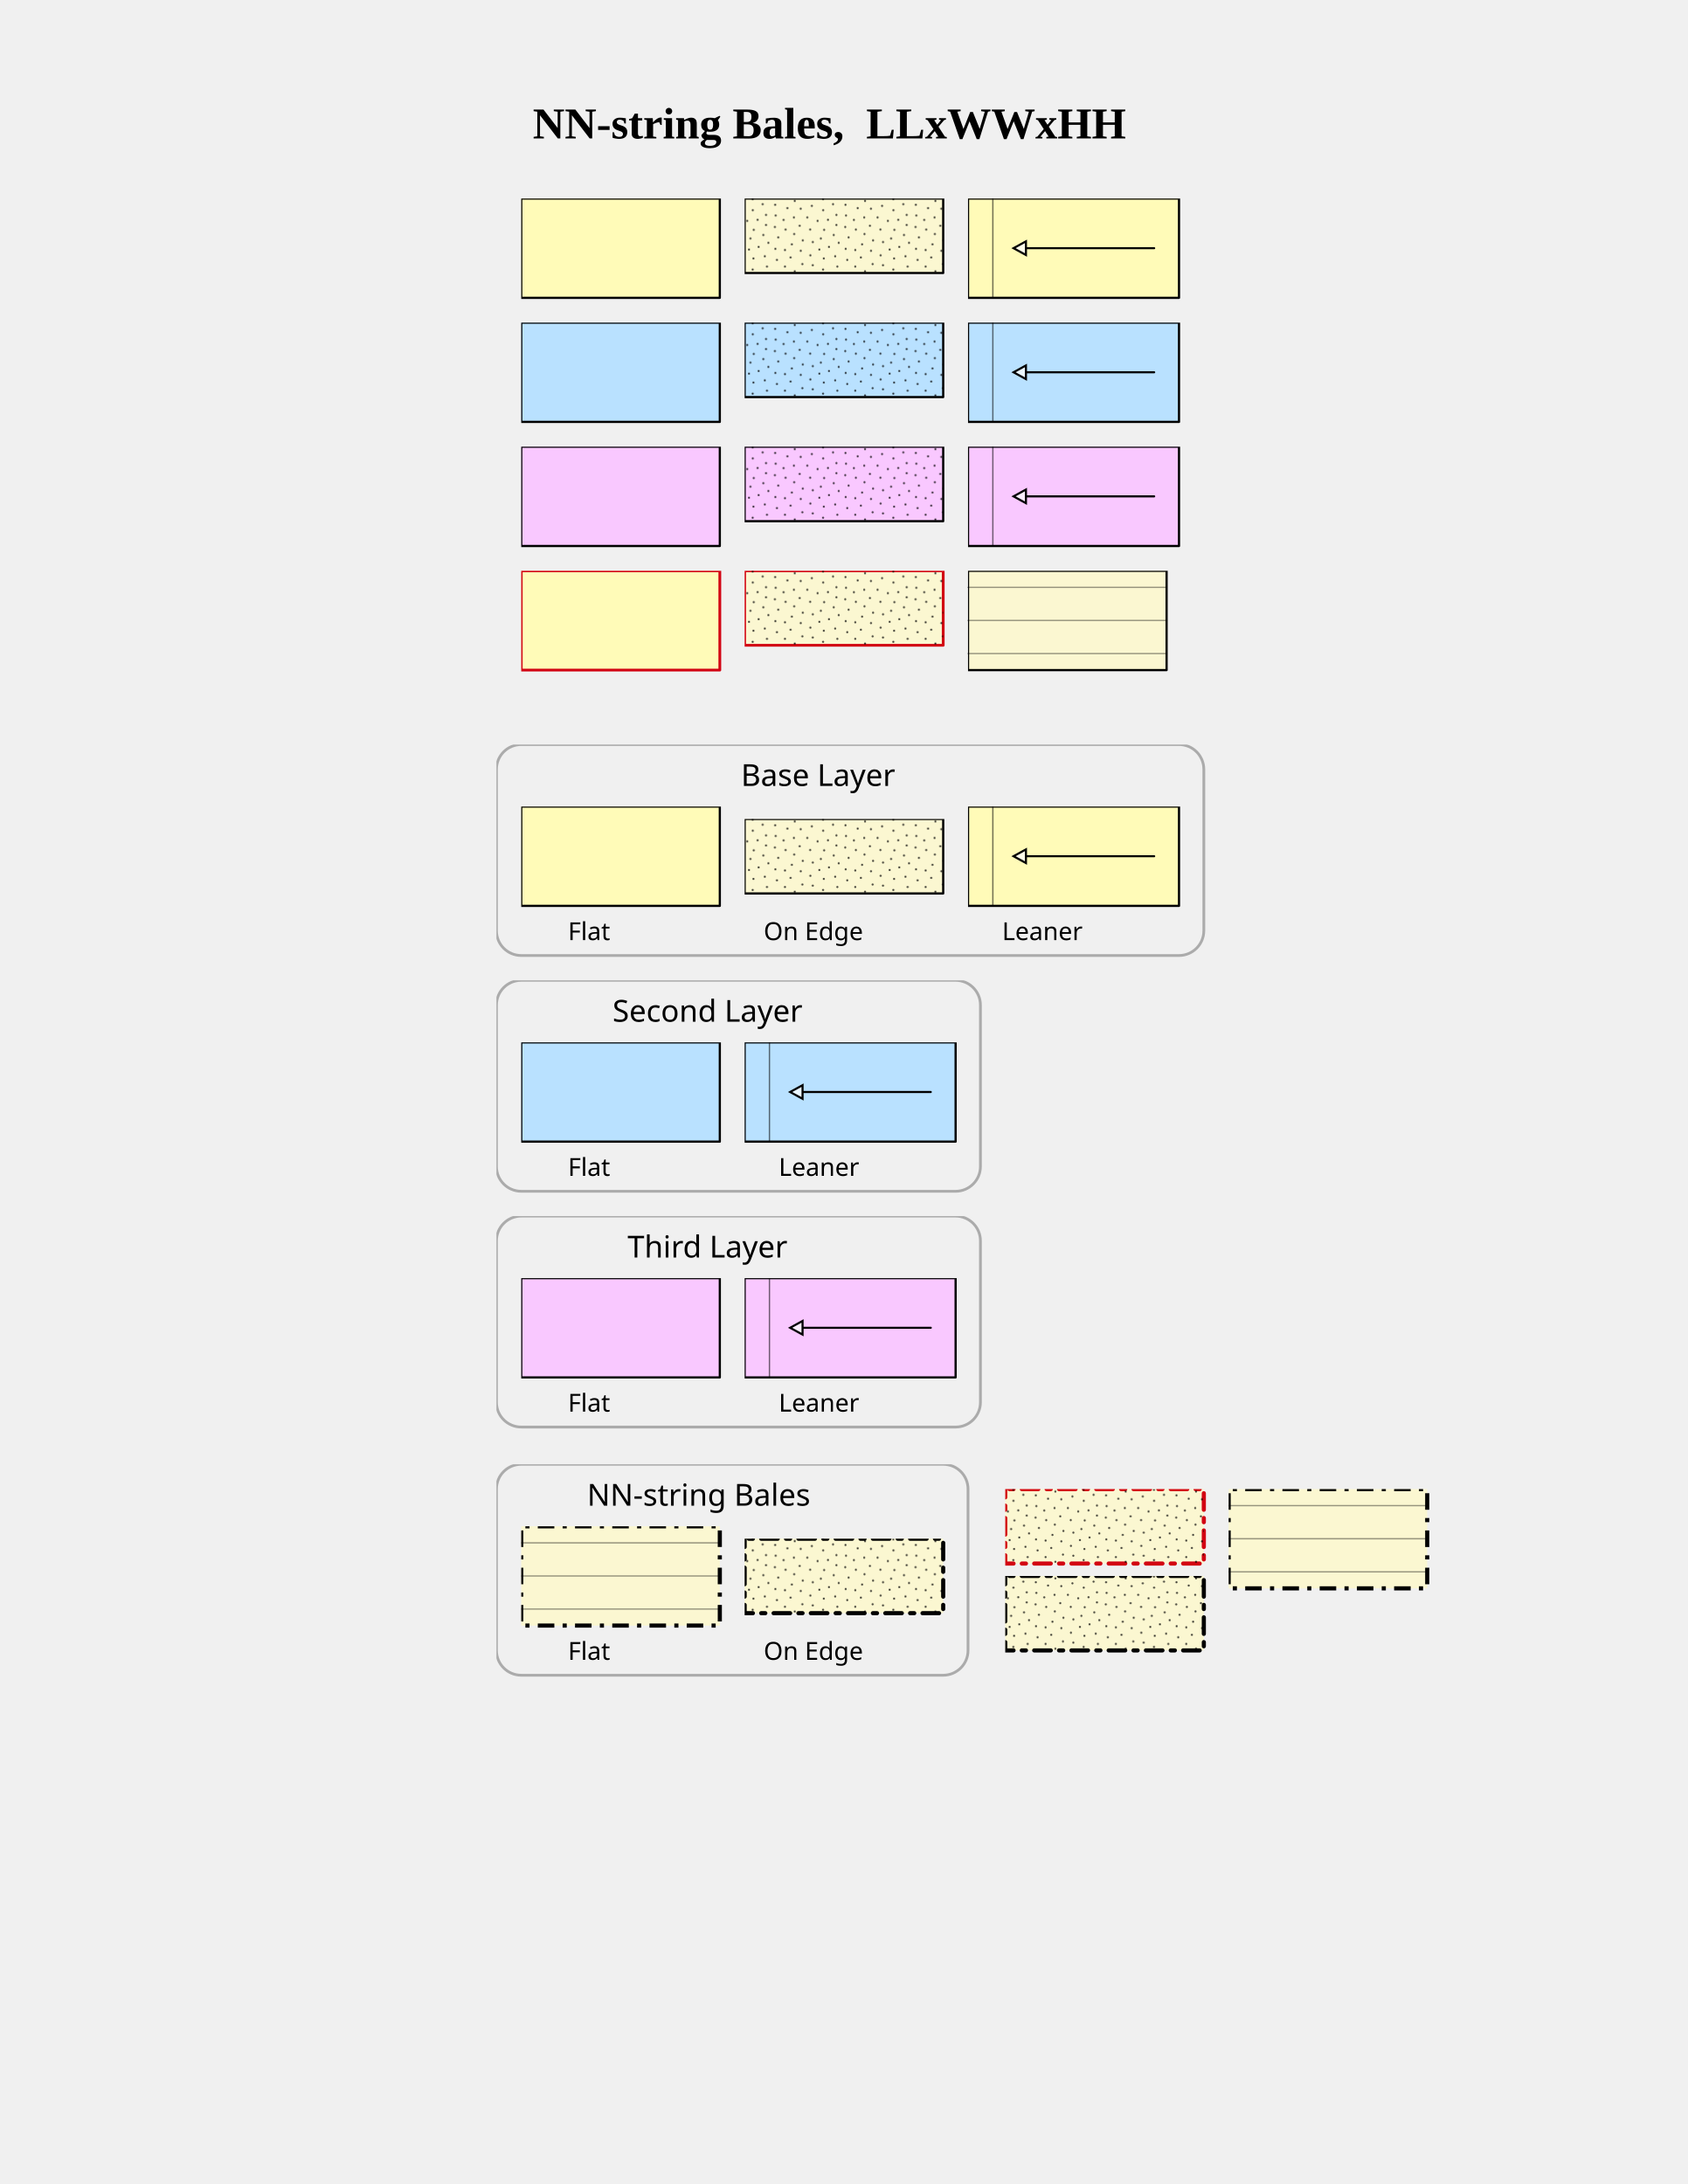
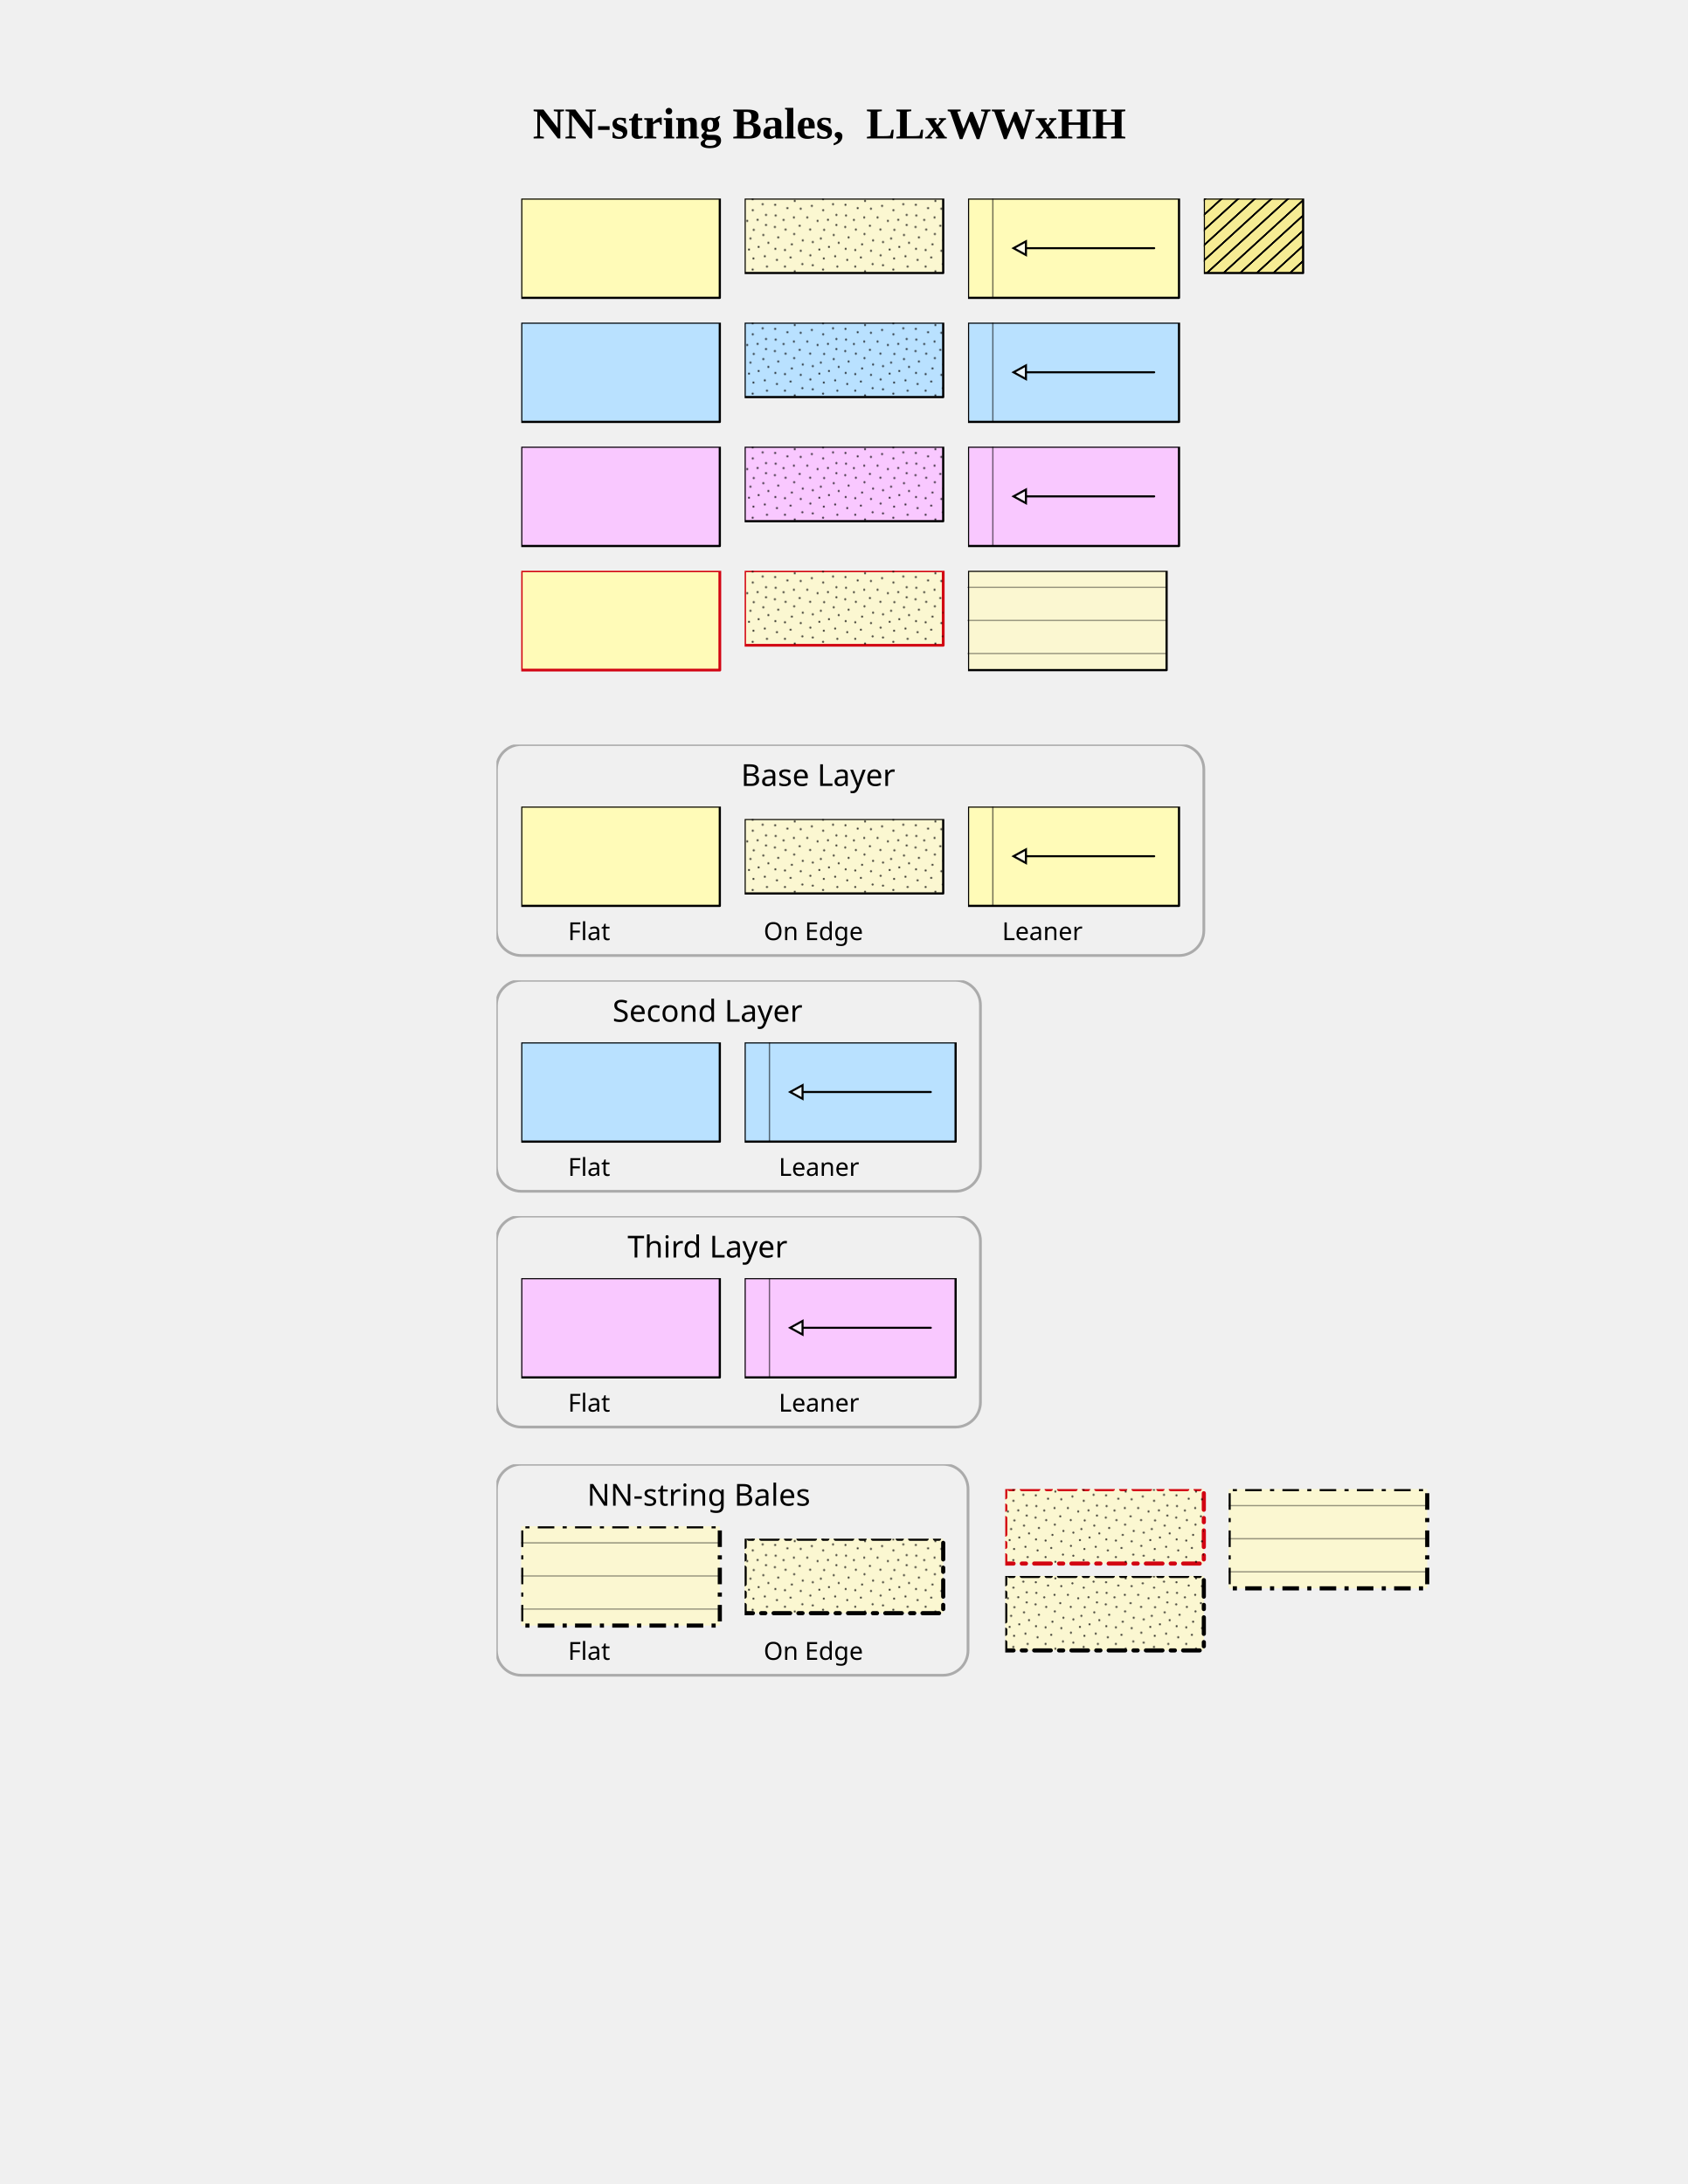
<svg xmlns="http://www.w3.org/2000/svg" xmlns:ns2="http://dairiki.org/barnhunt/inkscape-extensions" xmlns:ns3="http://dairiki.org/barnhunt/bale-scaling" xmlns:xlink="http://www.w3.org/1999/xlink" width="8.5in" height="11in" viewBox="0 0 816 1056" version="1.1" id="svg219">
  <defs id="defs179">
+     <pattern xlink:href="#Strips1_5" id="bh-end-bale-stipple" patternTransform="matrix(0.6094059,0.6668921,-22.16151,20.25119,0,0)" />
+     <pattern id="Strips1_5" patternTransform="translate(0,0) scale(10,10)" height="1" width="6" patternUnits="userSpaceOnUse">
+       <rect id="rect1752" height="2" width="1" y="-0.5" x="0" style="fill:black;stroke:none" />
+     </pattern>
    <pattern xlink:href="#Polkadots-med" id="bh-edge-bale-stipple" patternTransform="scale(3.4)" />
    <pattern id="Polkadots-med" patternTransform="translate(0,0) scale(10,10)" height="10" width="10" patternUnits="userSpaceOnUse">
      <circle r="0.15" cy="0.810" cx="2.567" style="fill:black;stroke:none" id="circle5" />
      <circle r="0.15" cy="2.33" cx="3.048" style="fill:black;stroke:none" id="circle7" />
      <circle r="0.15" cy="2.415" cx="4.418" style="fill:black;stroke:none" id="circle9" />
      <circle r="0.15" cy="3.029" cx="1.844" style="fill:black;stroke:none" id="circle11" />
      <circle r="0.15" cy="1.363" cx="6.08" style="fill:black;stroke:none" id="circle13" />
      <circle r="0.15" cy="4.413" cx="5.819" style="fill:black;stroke:none" id="circle15" />
      <circle r="0.15" cy="4.048" cx="4.305" style="fill:black;stroke:none" id="circle17" />
      <circle r="0.15" cy="3.045" cx="5.541" style="fill:black;stroke:none" id="circle19" />
      <circle r="0.15" cy="5.527" cx="4.785" style="fill:black;stroke:none" id="circle21" />
      <circle r="0.15" cy="5.184" cx="2.667" style="fill:black;stroke:none" id="circle23" />
      <circle r="0.15" cy="1.448" cx="7.965" style="fill:black;stroke:none" id="circle25" />
      <circle r="0.15" cy="5.049" cx="7.047" style="fill:black;stroke:none" id="circle27" />
      <circle r="0.15" cy="0.895" cx="4.340" style="fill:black;stroke:none" id="circle29" />
      <circle r="0.15" cy="0.340" cx="7.125" style="fill:black;stroke:none" id="circle31" />
      <circle r="0.15" cy="1.049" cx="9.553" style="fill:black;stroke:none" id="circle33" />
      <circle r="0.15" cy="2.689" cx="7.006" style="fill:black;stroke:none" id="circle35" />
      <circle r="0.15" cy="2.689" cx="8.909" style="fill:black;stroke:none" id="circle37" />
      <circle r="0.15" cy="4.407" cx="9.315" style="fill:black;stroke:none" id="circle39" />
      <circle r="0.15" cy="3.870" cx="7.820" style="fill:black;stroke:none" id="circle41" />
      <circle r="0.15" cy="5.948" cx="8.270" style="fill:black;stroke:none" id="circle43" />
      <circle r="0.15" cy="7.428" cx="7.973" style="fill:black;stroke:none" id="circle45" />
      <circle r="0.15" cy="8.072" cx="9.342" style="fill:black;stroke:none" id="circle47" />
      <circle r="0.15" cy="9.315" cx="8.206" style="fill:black;stroke:none" id="circle49" />
      <circle r="0.15" cy="9.475" cx="9.682" style="fill:black;stroke:none" id="circle51" />
      <circle r="0.15" cy="6.186" cx="9.688" style="fill:black;stroke:none" id="circle53" />
      <circle r="0.15" cy="6.296" cx="3.379" style="fill:black;stroke:none" id="circle55" />
      <circle r="0.15" cy="8.204" cx="2.871" style="fill:black;stroke:none" id="circle57" />
      <circle r="0.15" cy="8.719" cx="4.59" style="fill:black;stroke:none" id="circle59" />
      <circle r="0.15" cy="9.671" cx="3.181" style="fill:black;stroke:none" id="circle61" />
      <circle r="0.15" cy="7.315" cx="5.734" style="fill:black;stroke:none" id="circle63" />
      <circle r="0.15" cy="6.513" cx="6.707" style="fill:black;stroke:none" id="circle65" />
      <circle r="0.15" cy="9.670" cx="5.730" style="fill:black;stroke:none" id="circle67" />
      <circle r="0.15" cy="8.373" cx="6.535" style="fill:black;stroke:none" id="circle69" />
      <circle r="0.15" cy="7.154" cx="4.37" style="fill:black;stroke:none" id="circle71" />
      <circle r="0.15" cy="7.25" cx="0.622" style="fill:black;stroke:none" id="circle73" />
      <circle r="0.15" cy="5.679" cx="0.831" style="fill:black;stroke:none" id="circle75" />
      <circle r="0.15" cy="8.519" cx="1.257" style="fill:black;stroke:none" id="circle77" />
      <circle r="0.15" cy="6.877" cx="1.989" style="fill:black;stroke:none" id="circle79" />
      <circle r="0.15" cy="3.181" cx="0.374" style="fill:black;stroke:none" id="circle81" />
      <circle r="0.15" cy="1.664" cx="1.166" style="fill:black;stroke:none" id="circle83" />
      <circle r="0.15" cy="0.093" cx="1.151" style="fill:black;stroke:none" id="circle85" />
      <circle r="0.15" cy="10.093" cx="1.151" style="fill:black;stroke:none" id="circle87" />
      <circle r="0.15" cy="4.451" cx="1.302" style="fill:black;stroke:none" id="circle89" />
      <circle r="0.15" cy="3.763" cx="3.047" style="fill:black;stroke:none" id="circle91" />
    </pattern>
    <symbol id="bale-1-LLxWWxHH" ns2:count-as="bale-LLxWWxHH">
      <rect ns3:height="2 * $bale-width" ns3:width="2 * $bale-length" height="48" width="96" style="opacity:1;fill:#fffbb8;fill-opacity:1;stroke:#000000;stroke-width:1.067;stroke-linecap:round;stroke-linejoin:round;stroke-miterlimit:4" x="0" y="0" id="rect96" />
    </symbol>
    <symbol id="bale-1-edge-LLxWWxHH" ns2:count-as="bale-LLxWWxHH">
      <rect ns3:height="2 * $bale-height" ns3:width="2 * $bale-length" height="36" width="96" style="opacity:1;fill:#fbf7d1;fill-opacity:1;stroke:#000000;stroke-width:1.067;stroke-linecap:round;stroke-linejoin:round;stroke-miterlimit:4;stroke-dasharray:none;stroke-dashoffset:0;stroke-opacity:1" x="0" y="0" id="rect101" />
      <rect style="fill:url(#bh-edge-bale-stipple);fill-opacity:0.7;stroke:none" ns3:height="2 * $bale-height" ns3:width="2 * $bale-length" width="96" height="36" x="0" y="0" id="rect103" />
    </symbol>
    <symbol id="bale-1-leaner-LLxWWxHH" ns2:count-as="bale-LLxWWxHH">
      <rect style="fill:#fffbb8;fill-opacity:1;stroke:#000000;stroke-width:1.067;stroke-linecap:butt;stroke-linejoin:round;stroke-miterlimit:4;stroke-opacity:1" ns3:height="2 * $bale-width" ns3:width="2 * $bale-length + 6" width="102" height="48" x="0" y="0" id="rect172" />
      <path style="fill:none;stroke:#000000;stroke-width:0.64;stroke-linecap:butt;stroke-miterlimit:4;stroke-opacity:0.553" ns3:d="concat('M 12,0 V ', 2 * $bale-width)" d="M 12,0 V 48" id="path174" />
      <path ns3:d="concat(                  'M ', 2 * $bale-length - 6, ',', $bale-width,                  ' H 28 v -3.3 l -6,3.3 6,3.3 V ', $bale-width)" d="M 90,24 H 28 v -3.3 l -6,3.3 6,3.3 V 24" style="fill:#ffffff;fill-opacity:0.698;fill-rule:evenodd;stroke:#000000;stroke-width:1px;stroke-linecap:round;stroke-linejoin:miter;stroke-opacity:1" id="path176" />
    </symbol>
    <symbol id="bale-2-LLxWWxHH" ns2:count-as="bale-LLxWWxHH">
      <rect y="0" x="0" style="opacity:1;fill:#b9e1ff;fill-opacity:1;stroke:#000000;stroke-width:1.067;stroke-linecap:round;stroke-linejoin:round;stroke-miterlimit:4" ns3:height="2 * $bale-width" ns3:width="2 * $bale-length" width="96" height="48" id="rect108" />
    </symbol>
    <symbol id="bale-2-edge-LLxWWxHH" ns2:count-as="bale-LLxWWxHH">
      <rect y="0" x="0" style="opacity:1;fill:#b9e1ff;fill-opacity:1;stroke:#000000;stroke-width:1.067;stroke-linecap:round;stroke-linejoin:round;stroke-miterlimit:4;stroke-dasharray:none;stroke-dashoffset:0;stroke-opacity:1" ns3:height="2 * $bale-height" ns3:width="2 * $bale-length" width="96" height="36" id="rect113" />
      <rect ns3:height="2 * $bale-height" ns3:width="2 * $bale-length" width="96" height="36" x="0" y="0" style="fill:url(#bh-edge-bale-stipple);fill-opacity:0.7;stroke:none" id="rect115" />
    </symbol>
    <symbol id="bale-2-leaner-LLxWWxHH" ns2:count-as="bale-LLxWWxHH">
      <rect y="0" x="0" ns3:height="2 * $bale-width" ns3:width="2 * $bale-length + 6" height="48" width="102" style="fill:#b9e1ff;fill-opacity:1;stroke:#000000;stroke-width:1.067;stroke-linecap:butt;stroke-linejoin:round;stroke-miterlimit:4;stroke-dasharray:none;stroke-opacity:1" id="rect120" />
      <path ns3:d="concat('M 12,0 V ', 2 * $bale-width)" d="M 12,0 V 48" style="fill:none;fill-opacity:0.75;fill-rule:evenodd;stroke:#000000;stroke-width:0.64;stroke-linecap:butt;stroke-linejoin:miter;stroke-miterlimit:4;stroke-dasharray:none;stroke-opacity:0.553" id="path122" />
      <path style="fill:#ffffff;fill-opacity:0.698;fill-rule:evenodd;stroke:#000000;stroke-width:1px;stroke-linecap:round;stroke-linejoin:miter;stroke-opacity:1" ns3:d="concat(                  'M ', 2 * $bale-length - 6, ',', $bale-width,                  ' H 28 v -3.3 l -6,3.3 6,3.3 V ', $bale-width)" d="M 90,24 H 28 v -3.3 l -6,3.3 6,3.3 V 24" id="path124" />
    </symbol>
    <symbol id="bale-3-LLxWWxHH" ns2:count-as="bale-LLxWWxHH">
      <rect ns3:height="2 * $bale-width" ns3:width="2 * $bale-length" height="48" width="96" style="opacity:1;fill:#f9c8ff;fill-opacity:1;stroke:#000000;stroke-width:1.067;stroke-linecap:round;stroke-linejoin:round;stroke-miterlimit:4" x="0" y="0" id="rect129" />
    </symbol>
    <symbol id="bale-3-edge-LLxWWxHH" ns2:count-as="bale-LLxWWxHH">
      <rect ns3:height="2 * $bale-height" ns3:width="2 * $bale-length" height="36" width="96" style="opacity:1;fill:#f9c8ff;fill-opacity:1;stroke:#000000;stroke-width:1.067;stroke-linecap:round;stroke-linejoin:round;stroke-miterlimit:4;stroke-dasharray:none;stroke-dashoffset:0;stroke-opacity:1" x="0" y="0" id="rect134" />
      <rect ns3:height="2 * $bale-height" ns3:width="2 * $bale-length" width="96" height="36" x="0" y="0" style="fill:url(#bh-edge-bale-stipple);fill-opacity:0.7;stroke:none" id="rect136" />
    </symbol>
    <symbol id="bale-3-leaner-LLxWWxHH" ns2:count-as="bale-LLxWWxHH">
      <rect style="fill:#f9c8ff;fill-opacity:1;stroke:#000000;stroke-width:1.067;stroke-linecap:butt;stroke-linejoin:round;stroke-miterlimit:4;stroke-dasharray:none;stroke-opacity:1" ns3:height="2 * $bale-width" ns3:width="2 * $bale-length + 6" width="102" height="48" x="0" y="0" id="rect141" />
      <path style="fill:none;fill-opacity:0.75;fill-rule:evenodd;stroke:#000000;stroke-width:0.64;stroke-linecap:butt;stroke-linejoin:miter;stroke-miterlimit:4;stroke-dasharray:none;stroke-opacity:0.553" ns3:d="concat('M 12,0 V ', 2 * $bale-width)" d="M 12,0 V 48" id="path143" />
      <path style="fill:#ffffff;fill-opacity:0.698;fill-rule:evenodd;stroke:#000000;stroke-width:1px;stroke-linecap:round;stroke-linejoin:miter;stroke-opacity:1" ns3:d="concat(                  'M ', 2 * $bale-length - 6, ',', $bale-width,                  ' H 28 v -3.3 l -6,3.3 6,3.3 V ', $bale-width)" d="M 90,24 H 28 v -3.3 l -6,3.3 6,3.3 V 24" id="path145" />
    </symbol>
    <symbol id="bale-1-anchor-LLxWWxHH" ns2:count-as="bale-LLxWWxHH">
      <rect y="0" x="0" style="opacity:1;fill:#fffbb8;fill-opacity:1;stroke:#d20312;stroke-width:1.333;stroke-linecap:round;stroke-linejoin:round;stroke-miterlimit:4;stroke-dasharray:none;stroke-dashoffset:0;stroke-opacity:1" ns3:height="2 * $bale-width" ns3:width="2 * $bale-length" width="96" height="48" id="rect150" />
    </symbol>
    <symbol id="bale-1-anchor-edge-LLxWWxHH" ns2:count-as="bale-LLxWWxHH">
      <rect y="0" x="0" style="opacity:1;fill:#fbf7d1;fill-opacity:1;stroke:#d20312;stroke-width:1.333;stroke-linecap:round;stroke-linejoin:round;stroke-miterlimit:4;stroke-dasharray:none;stroke-dashoffset:0;stroke-opacity:1" ns3:height="2 * $bale-height" ns3:width="2 * $bale-length" width="96" height="36" id="rect155" />
      <rect ns3:height="2 * $bale-height" ns3:width="2 * $bale-length" width="96" height="36" x="0" y="0" style="fill:url(#bh-edge-bale-stipple);fill-opacity:0.7;stroke:none" id="rect157" />
    </symbol>
    <symbol id="bale-1-with-strings-LLxWWxHH" ns2:count-as="bale-LLxWWxHH">
      <rect style="display:inline;fill:#fbf7d1;fill-opacity:1;stroke:#000000;stroke-width:1.067;stroke-linecap:butt;stroke-linejoin:round;stroke-miterlimit:4;stroke-opacity:1" ns3:height="2 * $bale-width" ns3:width="2 * $bale-length" width="96" height="48" x="0" y="0" id="rect162" />
      <path style="display:inline;fill:none;stroke:#000000;stroke-width:0.625;stroke-linecap:round;stroke-opacity:0.4" ns3:d="concat('M 0,8 H ', 2 * $bale-length)" d="M 0,8 H 96" id="string-LLxWWxHH" />
      <use x="0" y="0" xlink:href="#string-LLxWWxHH" ns3:condition="$bale-strings &gt; 2" ns3:transform="concat('translate(0,', $bale-width - 8,')')" transform="translate(0,16)" width="100%" height="100%" id="use165" />
      <use x="0" y="0" xlink:href="#string-LLxWWxHH" ns3:transform="concat('translate(0,', 2 * ($bale-width - 8),')')" transform="translate(0,32)" width="100%" height="100%" id="use167" />
    </symbol>
    <symbol id="legend-1-LLxWWxHH">
      <g id="g11610">
        <use id="use9710" xlink:href="#bale-1-LLxWWxHH" x="0" y="0" width="100%" height="100%" transform="translate(12,30)" />
        <use id="use9880" xlink:href="#bale-1-edge-LLxWWxHH" x="0" y="0" width="100%" height="100%" ns3:transform="concat('translate(', 24 + 2 * $bale-length, ',', 30 + ($bale-width - $bale-height), ')')" transform="translate(120,36)" />
        <use id="use10052" xlink:href="#bale-1-leaner-LLxWWxHH" x="0" y="0" width="100%" height="100%" ns3:transform="concat('translate(', 36 + 4 * $bale-length, ', 30)')" transform="translate(228,30)" />
        <text xml:space="preserve" style="font-style:normal;font-variant:normal;font-weight:normal;font-stretch:normal;font-size:12px;line-height:125%;font-family:'Rock Salt';-inkscape-font-specification:'Rock Salt, Normal';font-variant-ligatures:normal;font-variant-caps:normal;font-variant-numeric:normal;font-feature-settings:normal;text-align:center;letter-spacing:0px;word-spacing:0px;writing-mode:lr-tb;text-anchor:middle;fill:#000000;fill-opacity:1;stroke:none;stroke-width:1px;stroke-linecap:butt;stroke-linejoin:miter;stroke-opacity:1" ns3:transform="concat('translate(', $bale-length - 48, ',', 2 * ($bale-width - 24), ')')" x="58.84" y="94.546" id="text10214">
          <tspan id="tspan10212" x="58.84" y="94.546">Flat</tspan>
        </text>
        <text id="text10365" ns3:transform="concat('translate(', 3 * ($bale-length - 48), ',', 2 * ($bale-width - 24), ')')" y="94.546" x="167.277" style="font-style:normal;font-variant:normal;font-weight:normal;font-stretch:normal;font-size:12px;line-height:125%;font-family:'Rock Salt';-inkscape-font-specification:'Rock Salt, Normal';font-variant-ligatures:normal;font-variant-caps:normal;font-variant-numeric:normal;font-feature-settings:normal;text-align:center;letter-spacing:0px;word-spacing:0px;writing-mode:lr-tb;text-anchor:middle;fill:#000000;fill-opacity:1;stroke:none;stroke-width:1px;stroke-linecap:butt;stroke-linejoin:miter;stroke-opacity:1" xml:space="preserve">
          <tspan y="94.546" x="167.277" id="tspan10363">On Edge</tspan>
        </text>
        <text xml:space="preserve" style="font-style:normal;font-variant:normal;font-weight:normal;font-stretch:normal;font-size:12px;line-height:125%;font-family:'Rock Salt';-inkscape-font-specification:'Rock Salt, Normal';font-variant-ligatures:normal;font-variant-caps:normal;font-variant-numeric:normal;font-feature-settings:normal;text-align:center;letter-spacing:0px;word-spacing:0px;writing-mode:lr-tb;text-anchor:middle;fill:#000000;fill-opacity:1;stroke:none;stroke-width:1px;stroke-linecap:butt;stroke-linejoin:miter;stroke-opacity:1" ns3:transform="concat('translate(', 5 * ($bale-length - 48), ',', 2 * ($bale-width - 24), ')')" x="277.982" y="94.546" id="text10516">
          <tspan id="tspan10514" x="277.982" y="94.546">Leaner</tspan>
        </text>
      </g>
      <text id="text10825" ns3:transform="concat('translate(', 3 * ($bale-length - 48), ', 0)')" y="20.02" x="168.883" style="font-style:normal;font-variant:normal;font-weight:normal;font-stretch:normal;font-size:14.667px;line-height:125%;font-family:'Rock Salt';-inkscape-font-specification:'Rock Salt, Normal';font-variant-ligatures:normal;font-variant-caps:normal;font-variant-numeric:normal;font-feature-settings:normal;text-align:center;letter-spacing:0px;word-spacing:0px;writing-mode:lr-tb;text-anchor:middle;fill:#000000;fill-opacity:1;stroke:none;stroke-width:1px;stroke-linecap:butt;stroke-linejoin:miter;stroke-opacity:1" xml:space="preserve">
        <tspan y="20.02" x="168.883" id="tspan10823">Base Layer</tspan>
      </text>
      <rect ry="12" rx="12" y="0" x="0" ns3:height="54 + 2 * $bale-width" ns3:width="54 + 6 * $bale-length" height="102" width="342" id="rect10974" style="opacity:0.687;fill:none;fill-opacity:1;fill-rule:evenodd;stroke:#8c8c8c;stroke-width:1.333;stroke-linecap:round;stroke-linejoin:round;stroke-miterlimit:4;stroke-dasharray:none;stroke-dashoffset:0;stroke-opacity:1" />
    </symbol>
    <symbol id="legend-2-LLxWWxHH">
      <g id="g9988">
        <text id="text9978" y="94.546" x="58.84" ns3:transform="concat('translate(', $bale-length - 48, ',', 2 * ($bale-width - 24), ')')" style="font-style:normal;font-variant:normal;font-weight:normal;font-stretch:normal;font-size:12px;line-height:125%;font-family:'Rock Salt';-inkscape-font-specification:'Rock Salt, Normal';font-variant-ligatures:normal;font-variant-caps:normal;font-variant-numeric:normal;font-feature-settings:normal;text-align:center;letter-spacing:0px;word-spacing:0px;writing-mode:lr-tb;text-anchor:middle;fill:#000000;fill-opacity:1;stroke:none;stroke-width:1px;stroke-linecap:butt;stroke-linejoin:miter;stroke-opacity:1" xml:space="preserve">
          <tspan y="94.546" x="58.84" id="tspan9976">Flat</tspan>
        </text>
        <text id="text9986" y="94.546" x="169.982" ns3:transform="concat('translate(', 3 * ($bale-length - 48), ',', 2 * ($bale-width - 24), ')')" style="font-style:normal;font-variant:normal;font-weight:normal;font-stretch:normal;font-size:12px;line-height:125%;font-family:'Rock Salt';-inkscape-font-specification:'Rock Salt, Normal';font-variant-ligatures:normal;font-variant-caps:normal;font-variant-numeric:normal;font-feature-settings:normal;text-align:center;letter-spacing:0px;word-spacing:0px;writing-mode:lr-tb;text-anchor:middle;fill:#000000;fill-opacity:1;stroke:none;stroke-width:1px;stroke-linecap:butt;stroke-linejoin:miter;stroke-opacity:1" xml:space="preserve">
          <tspan y="94.546" x="169.982" id="tspan9984">Leaner</tspan>
        </text>
        <use id="use10393" xlink:href="#bale-2-LLxWWxHH" x="0" y="0" width="100%" height="100%" transform="translate(12,30)" />
        <use id="use10417" xlink:href="#bale-2-leaner-LLxWWxHH" x="0" y="0" width="100%" height="100%" ns3:transform="concat('translate(', 24 + 2 * $bale-length, ',30)')" transform="translate(120,30)" />
      </g>
      <text xml:space="preserve" style="font-style:normal;font-variant:normal;font-weight:normal;font-stretch:normal;font-size:14.667px;line-height:125%;font-family:'Rock Salt';-inkscape-font-specification:'Rock Salt, Normal';font-variant-ligatures:normal;font-variant-caps:normal;font-variant-numeric:normal;font-feature-settings:normal;text-align:center;letter-spacing:0px;word-spacing:0px;writing-mode:lr-tb;text-anchor:middle;fill:#000000;fill-opacity:1;stroke:none;stroke-width:1px;stroke-linecap:butt;stroke-linejoin:miter;stroke-opacity:1" x="115.396" y="20.02" ns3:transform="concat('translate(', 2 * ($bale-length - 48), ', 0)')" id="text9992">
        <tspan id="tspan9990" x="115.396" y="20.02">Second Layer</tspan>
      </text>
      <rect style="opacity:0.687;fill:none;fill-opacity:1;fill-rule:evenodd;stroke:#8c8c8c;stroke-width:1.333;stroke-linecap:round;stroke-linejoin:round;stroke-miterlimit:4;stroke-dasharray:none;stroke-dashoffset:0;stroke-opacity:1" id="rect9994" width="234" height="102" ns3:width="42 + 4 * $bale-length" ns3:height="54 + 2 * $bale-width" x="0" y="0" rx="12" ry="12" />
    </symbol>
    <symbol id="legend-3-LLxWWxHH">
      <g id="g10955">
        <text xml:space="preserve" style="font-style:normal;font-variant:normal;font-weight:normal;font-stretch:normal;font-size:12px;line-height:125%;font-family:'Rock Salt';-inkscape-font-specification:'Rock Salt, Normal';font-variant-ligatures:normal;font-variant-caps:normal;font-variant-numeric:normal;font-feature-settings:normal;text-align:center;letter-spacing:0px;word-spacing:0px;writing-mode:lr-tb;text-anchor:middle;fill:#000000;fill-opacity:1;stroke:none;stroke-width:1px;stroke-linecap:butt;stroke-linejoin:miter;stroke-opacity:1" ns3:transform="concat('translate(', $bale-length - 48, ',', 2 * ($bale-width - 24), ')')" x="58.84" y="94.546" id="text10945">
          <tspan id="tspan10943" x="58.84" y="94.546">Flat</tspan>
        </text>
        <text xml:space="preserve" style="font-style:normal;font-variant:normal;font-weight:normal;font-stretch:normal;font-size:12px;line-height:125%;font-family:'Rock Salt';-inkscape-font-specification:'Rock Salt, Normal';font-variant-ligatures:normal;font-variant-caps:normal;font-variant-numeric:normal;font-feature-settings:normal;text-align:center;letter-spacing:0px;word-spacing:0px;writing-mode:lr-tb;text-anchor:middle;fill:#000000;fill-opacity:1;stroke:none;stroke-width:1px;stroke-linecap:butt;stroke-linejoin:miter;stroke-opacity:1" ns3:transform="concat('translate(', 3 * ($bale-length - 48), ',', 2 * ($bale-width - 24), ')')" x="169.982" y="94.546" id="text10949">
          <tspan id="tspan10947" x="169.982" y="94.546">Leaner</tspan>
        </text>
        <use id="use11204" xlink:href="#bale-3-LLxWWxHH" x="0" y="0" width="100%" height="100%" transform="translate(12,30)" />
        <use id="use11228" xlink:href="#bale-3-leaner-LLxWWxHH" x="0" y="0" width="100%" height="100%" ns3:transform="concat('translate(', 24 + 2 * $bale-length, ',30)')" transform="translate(120,30)" />
      </g>
      <text id="text10959" ns3:transform="concat('translate(', 2 * ($bale-length - 48), ', 0)')" y="20.02" x="115.396" style="font-style:normal;font-variant:normal;font-weight:normal;font-stretch:normal;font-size:14.667px;line-height:125%;font-family:'Rock Salt';-inkscape-font-specification:'Rock Salt, Normal';font-variant-ligatures:normal;font-variant-caps:normal;font-variant-numeric:normal;font-feature-settings:normal;text-align:center;letter-spacing:0px;word-spacing:0px;writing-mode:lr-tb;text-anchor:middle;fill:#000000;fill-opacity:1;stroke:none;stroke-width:1px;stroke-linecap:butt;stroke-linejoin:miter;stroke-opacity:1" xml:space="preserve">
        <tspan y="20.02" x="115.396" id="tspan10957">Third Layer</tspan>
      </text>
      <rect ry="12" rx="12" y="0" x="0" ns3:height="54 + 2 * $bale-width" ns3:width="42 + 4 * $bale-length" height="102" width="234" id="rect10961" style="opacity:0.687;fill:none;fill-opacity:1;fill-rule:evenodd;stroke:#8c8c8c;stroke-width:1.333;stroke-linecap:round;stroke-linejoin:round;stroke-miterlimit:4;stroke-dasharray:none;stroke-dashoffset:0;stroke-opacity:1" />
    </symbol>
    <symbol id="bale-1-edge-alt-LLxWWxHH" ns2:count-as="bale-LLxWWxHH">
      <rect id="rect15482" y="0" x="0" style="opacity:1;fill:#fbf7d1;fill-opacity:1;stroke:#000000;stroke-width:2;stroke-linecap:round;stroke-linejoin:round;stroke-miterlimit:4;stroke-dasharray:8, 4, 2, 4;stroke-dashoffset:10;stroke-opacity:1" width="96" height="36" ns3:width="2 * $bale-length" ns3:height="2 * $bale-height" />
      <rect id="rect15484" y="0" x="0" height="36" width="96" ns3:width="2 * $bale-length" ns3:height="2 * $bale-height" style="fill:url(#bh-edge-bale-stipple);fill-opacity:0.7;stroke:none" />
    </symbol>
    <symbol id="legend-1-alt-LLxWWxHH">
      <g id="g18539">
        <use transform="translate(12,30)" height="100%" width="100%" y="0" x="0" xlink:href="#bale-1-with-strings-alt-LLxWWxHH" id="use18521" />
        <use transform="translate(120,36)" ns3:transform="concat('translate(', 24 + 2 * $bale-length, ',', 30 + ($bale-width - $bale-height), ')')" height="100%" width="100%" y="0" x="0" xlink:href="#bale-1-edge-alt-LLxWWxHH" id="use18523" />
        <text id="text18529" y="94.546" x="58.84" ns3:transform="concat('translate(', $bale-length - 48, ',', 2 * ($bale-width - 24), ')')" style="font-style:normal;font-variant:normal;font-weight:normal;font-stretch:normal;font-size:12px;line-height:125%;font-family:'Rock Salt';-inkscape-font-specification:'Rock Salt, Normal';font-variant-ligatures:normal;font-variant-caps:normal;font-variant-numeric:normal;font-feature-settings:normal;text-align:center;letter-spacing:0px;word-spacing:0px;writing-mode:lr-tb;text-anchor:middle;fill:#000000;fill-opacity:1;stroke:none;stroke-width:1px;stroke-linecap:butt;stroke-linejoin:miter;stroke-opacity:1" xml:space="preserve">
          <tspan y="94.546" x="58.84" id="tspan18527">Flat</tspan>
        </text>
        <text xml:space="preserve" style="font-style:normal;font-variant:normal;font-weight:normal;font-stretch:normal;font-size:12px;line-height:125%;font-family:'Rock Salt';-inkscape-font-specification:'Rock Salt, Normal';font-variant-ligatures:normal;font-variant-caps:normal;font-variant-numeric:normal;font-feature-settings:normal;text-align:center;letter-spacing:0px;word-spacing:0px;writing-mode:lr-tb;text-anchor:middle;fill:#000000;fill-opacity:1;stroke:none;stroke-width:1px;stroke-linecap:butt;stroke-linejoin:miter;stroke-opacity:1" x="167.277" y="94.546" ns3:transform="concat('translate(', 3 * ($bale-length - 48), ',', 2 * ($bale-width - 24), ')')" id="text18533">
          <tspan id="tspan18531" x="167.277" y="94.546">On Edge</tspan>
        </text>
      </g>
      <text xml:space="preserve" style="font-style:normal;font-variant:normal;font-weight:normal;font-stretch:normal;font-size:14.667px;line-height:125%;font-family:'Rock Salt';-inkscape-font-specification:'Rock Salt, Normal';font-variant-ligatures:normal;font-variant-caps:normal;font-variant-numeric:normal;font-feature-settings:normal;text-align:center;letter-spacing:0px;word-spacing:0px;writing-mode:lr-tb;text-anchor:middle;fill:#000000;fill-opacity:1;stroke:none;stroke-width:1px;stroke-linecap:butt;stroke-linejoin:miter;stroke-opacity:1" x="111.15" y="20.02" ns3:transform="concat('translate(', 2 * ($bale-length - 48), ', 0)')" id="text18543">
        <tspan id="tspan18541" x="111.15" y="20.02">NN-string Bales</tspan>
      </text>
      <rect style="opacity:0.687;fill:none;fill-opacity:1;fill-rule:evenodd;stroke:#8c8c8c;stroke-width:1.333;stroke-linecap:round;stroke-linejoin:round;stroke-miterlimit:4;stroke-dasharray:none;stroke-dashoffset:0;stroke-opacity:1" id="rect18545" width="228" height="102" ns3:width="36 + 4 * $bale-length" ns3:height="54 + 2 * $bale-width" x="0" y="0" rx="12" ry="12" />
    </symbol>
    <symbol id="bale-1-anchor-edge-alt-LLxWWxHH" ns2:count-as="bale-LLxWWxHH">
      <rect id="rect12663" height="36" width="96" ns3:width="2 * $bale-length" ns3:height="2 * $bale-height" style="opacity:1;fill:#fbf7d1;fill-opacity:1;stroke:#d20312;stroke-width:2;stroke-linecap:round;stroke-linejoin:round;stroke-miterlimit:4;stroke-dasharray:8, 4, 2, 4;stroke-dashoffset:10;stroke-opacity:1" x="0" y="0" />
      <rect id="rect12665" style="fill:url(#bh-edge-bale-stipple);fill-opacity:0.7;stroke:none" y="0" x="0" height="36" width="96" ns3:width="2 * $bale-length" ns3:height="2 * $bale-height" />
    </symbol>
    <symbol id="bale-1-with-strings-alt-LLxWWxHH" ns2:count-as="bale-LLxWWxHH">
      <rect id="rect10971" y="0" x="0" height="48" width="96" ns3:width="2 * $bale-length" ns3:height="2 * $bale-width" style="display:inline;fill:#fbf7d1;fill-opacity:1;stroke:#000000;stroke-width:2;stroke-linecap:butt;stroke-linejoin:round;stroke-miterlimit:4;stroke-dasharray:8, 4, 2, 4;stroke-dashoffset:10;stroke-opacity:1" />
      <path id="string-alt-LLxWWxHH" d="M 0,8 H 96" ns3:d="concat('M 0,8 H ', 2 * $bale-length)" style="display:inline;fill:none;stroke:#000000;stroke-width:0.625;stroke-linecap:round;stroke-opacity:0.4" />
      <use id="use10975" height="100%" width="100%" transform="translate(0,16)" ns3:transform="concat('translate(0,', $bale-width - 8,')')" ns3:condition="$bale-strings &gt; 2" xlink:href="#string-alt-LLxWWxHH" y="0" x="0" />
      <use id="use10977" height="100%" width="100%" transform="translate(0,32)" ns3:transform="concat('translate(0,', 2 * ($bale-width - 8),')')" xlink:href="#string-alt-LLxWWxHH" y="0" x="0" />
    </symbol>
+     <symbol id="bale-1-end-LLxWWxHH">
+       <rect id="rect195" y="0" x="0" style="opacity:1;fill:#f6ec94;fill-opacity:1;stroke:#000000;stroke-width:1.067;stroke-linecap:round;stroke-linejoin:round;stroke-miterlimit:4;stroke-dasharray:none;stroke-dashoffset:0;stroke-opacity:1" width="48" height="36" ns3:width="2 * $bale-width" ns3:height="2 * $bale-height" />
+       <rect id="rect197" y="0" x="0" height="36" width="48" ns3:width="2 * $bale-width" ns3:height="2 * $bale-height" style="fill:url(#bh-end-bale-stipple);fill-opacity:1;stroke:none" />
+     </symbol>
  </defs>
  <text xml:space="preserve" style="font-style:normal;font-variant:normal;font-weight:bold;font-stretch:normal;font-size:21.333px;line-height:125%;text-align:center;text-anchor:middle;fill:#000000;fill-opacity:1;stroke:none;stroke-width:1px;stroke-linecap:butt;stroke-linejoin:miter;stroke-opacity:1" x="408.979" y="66.949" id="text193">
    <tspan x="408.979" y="66.949" id="tspan191">NN-string Bales,  LLxWWxHH</tspan>
  </text>
  <use xlink:href="#bale-1-LLxWWxHH" x="0" y="0" width="100%" height="100%" transform="translate(252,96)" id="use195" />
  <use xlink:href="#bale-1-edge-LLxWWxHH" transform="translate(360,96)" x="0" y="0" width="100%" height="100%" id="use197" style="stroke-width:1;stroke-miterlimit:4;stroke-dasharray:none" />
  <use xlink:href="#bale-1-leaner-LLxWWxHH" x="0" y="0" width="100%" height="100%" transform="translate(468,96)" id="use199" />
  <use xlink:href="#bale-2-LLxWWxHH" transform="translate(252,156)" x="0" y="0" width="100%" height="100%" id="use201" />
  <use xlink:href="#bale-2-edge-LLxWWxHH" transform="translate(360,156)" x="0" y="0" width="100%" height="100%" id="use203" />
  <use xlink:href="#bale-2-leaner-LLxWWxHH" transform="translate(468,156)" x="0" y="0" width="100%" height="100%" id="use205" />
  <use xlink:href="#bale-3-LLxWWxHH" transform="translate(252,216)" x="0" y="0" width="100%" height="100%" id="use207" />
  <use xlink:href="#bale-3-edge-LLxWWxHH" transform="translate(360,216)" x="0" y="0" width="100%" height="100%" id="use209" />
  <use xlink:href="#bale-3-leaner-LLxWWxHH" transform="translate(468,216)" x="0" y="0" width="100%" height="100%" id="use211" />
  <use xlink:href="#bale-1-anchor-LLxWWxHH" transform="translate(252,276)" x="0" y="0" width="100%" height="100%" id="use213" />
  <use xlink:href="#bale-1-anchor-edge-LLxWWxHH" transform="translate(360,276)" x="0" y="0" width="100%" height="100%" id="use215" />
  <use xlink:href="#bale-1-with-strings-LLxWWxHH" transform="translate(468,276)" id="use217" x="0" y="0" width="100%" height="100%" />
  <use xlink:href="#legend-1-LLxWWxHH" id="use12086" transform="translate(240,360)" x="0" y="0" width="100%" height="100%" />
  <use xlink:href="#legend-2-LLxWWxHH" id="use10443" transform="translate(240,474)" x="0" y="0" width="100%" height="100%" />
  <use xlink:href="#legend-3-LLxWWxHH" id="use11254" transform="translate(240,588)" x="0" y="0" width="100%" height="100%" />
  <use xlink:href="#bale-1-edge-alt-LLxWWxHH" id="use16755" transform="translate(486,762)" x="0" y="0" width="100%" height="100%" />
  <use xlink:href="#legend-1-alt-LLxWWxHH" id="use19162" transform="translate(240,708)" x="0" y="0" width="100%" height="100%" />
  <use xlink:href="#bale-1-anchor-edge-alt-LLxWWxHH" id="use13298" transform="translate(486,720)" x="0" y="0" width="100%" height="100%" />
  <use xlink:href="#bale-1-with-strings-alt-LLxWWxHH" id="use11636" transform="translate(594,720)" x="0" y="0" width="100%" height="100%" />
+   <use xlink:href="#bale-1-end-LLxWWxHH" id="use8161" transform="translate(582,96)" x="0" y="0" width="100%" height="100%" />
</svg>
